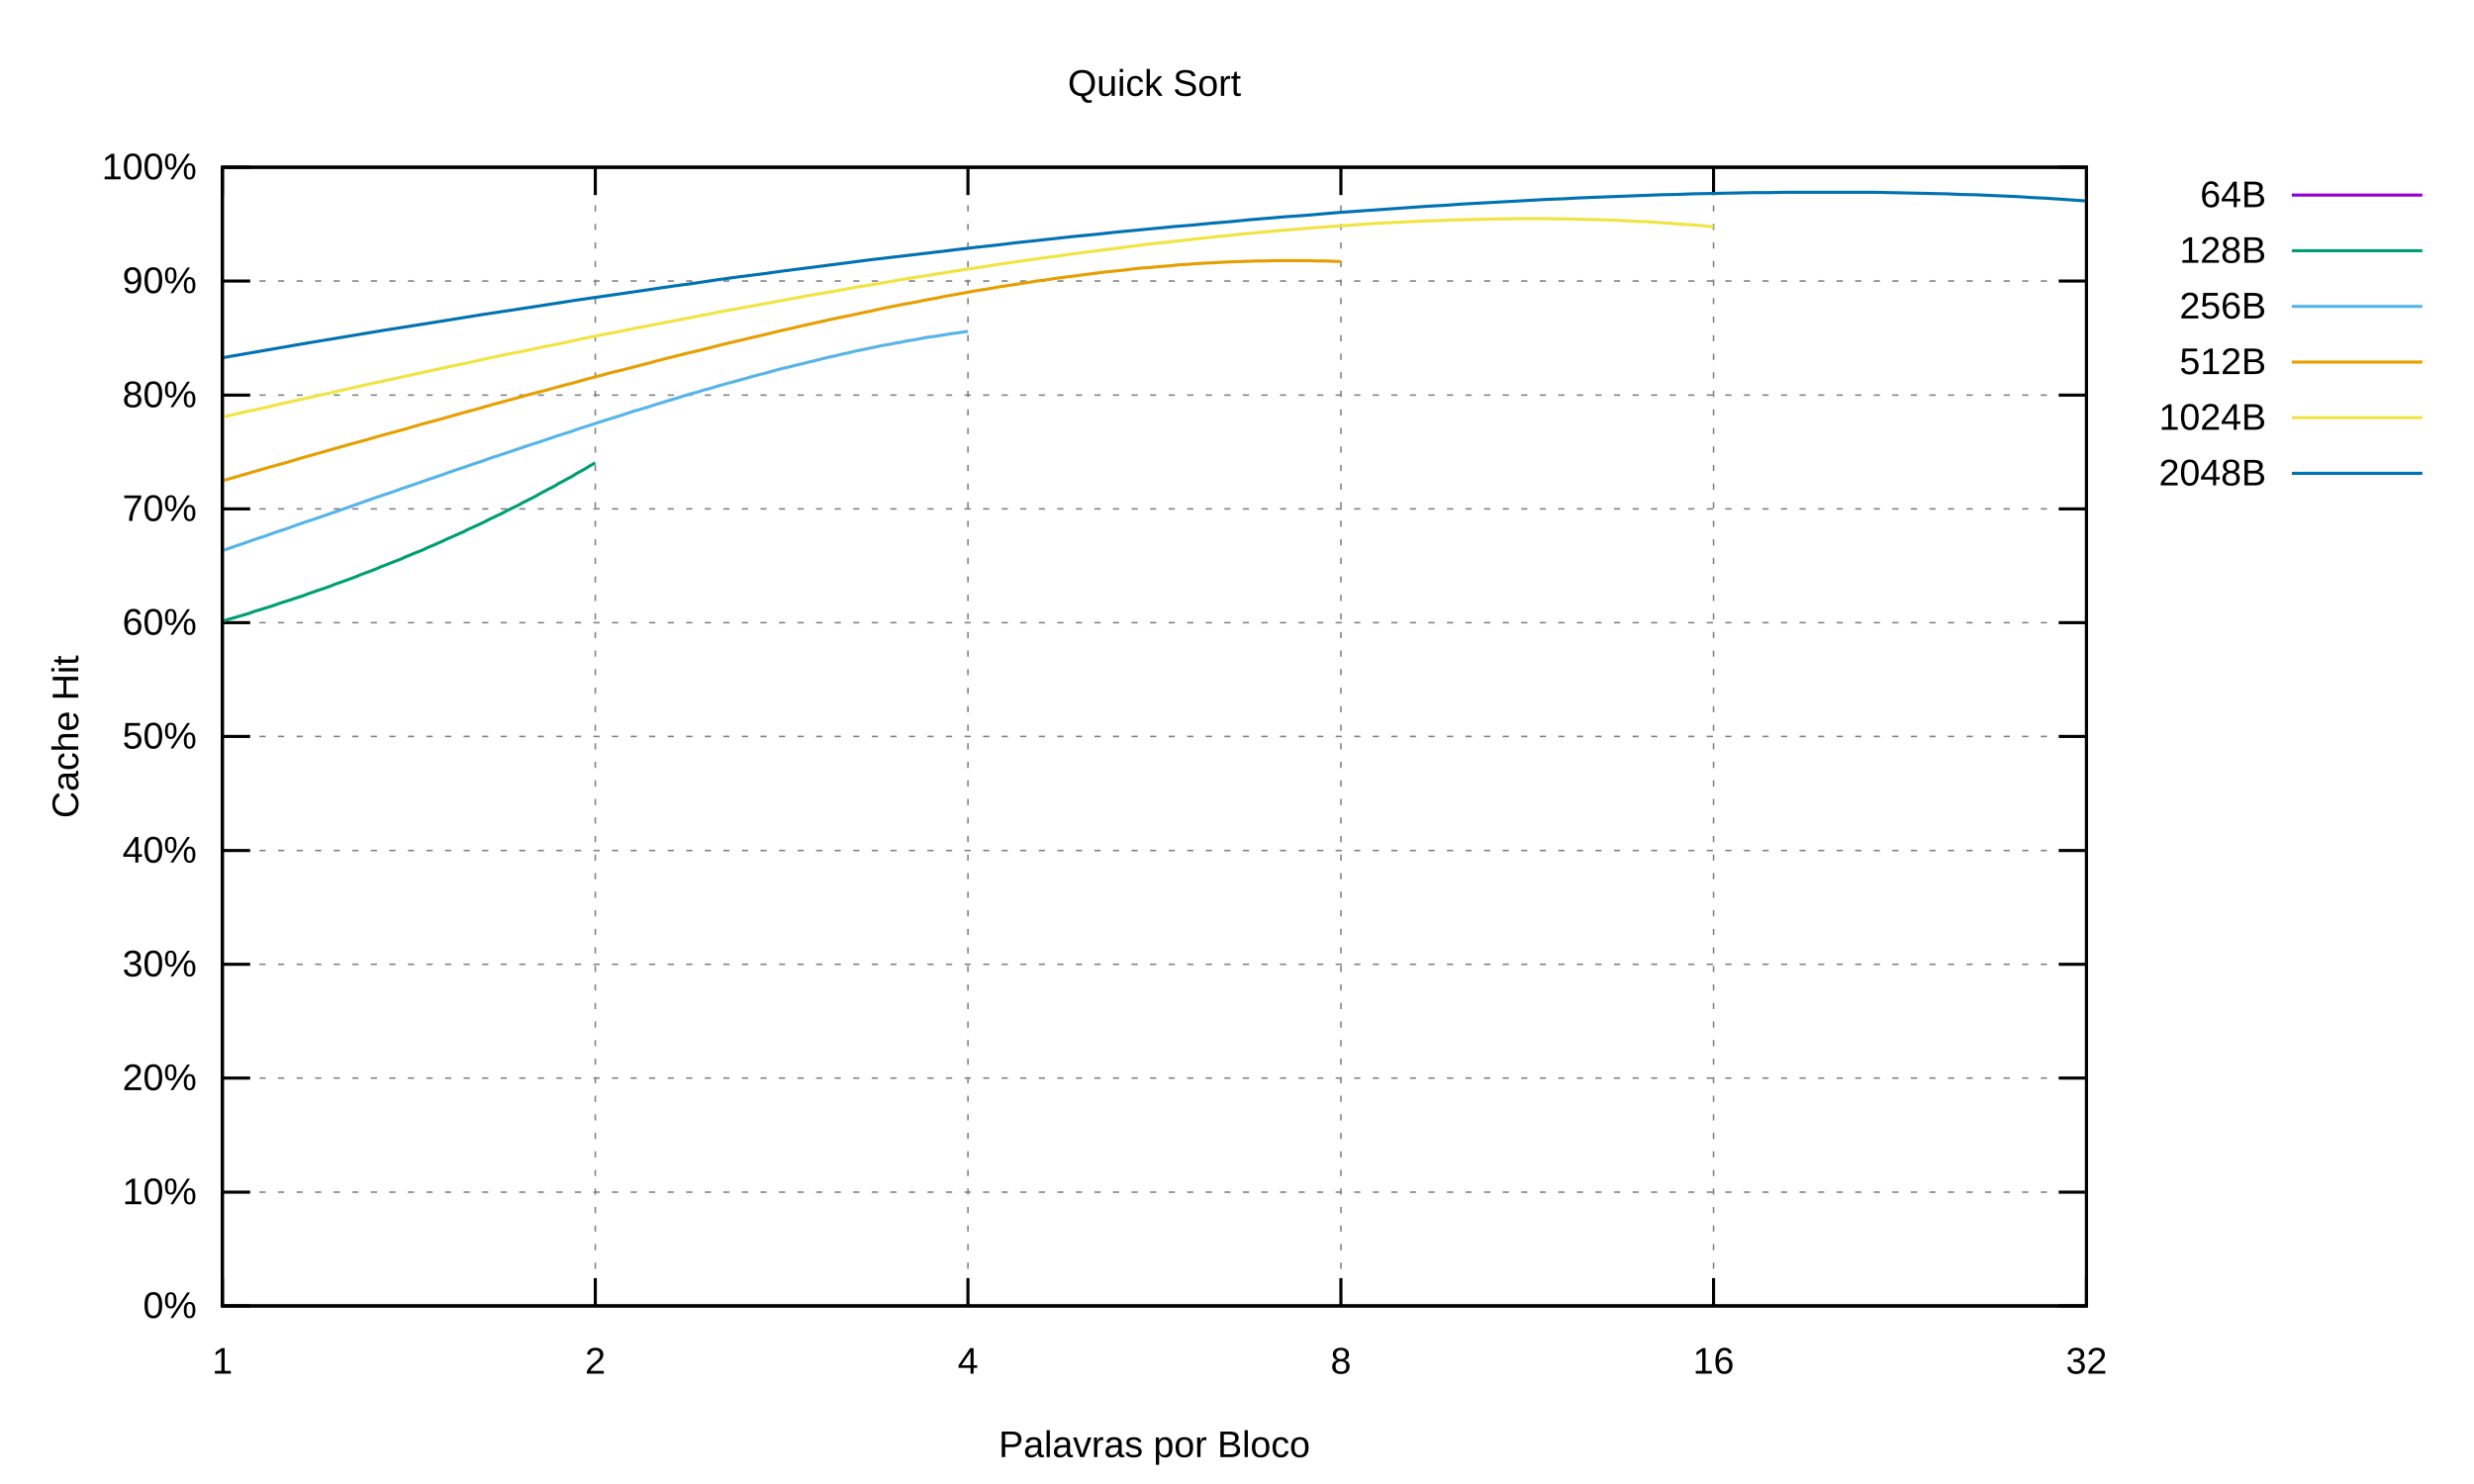
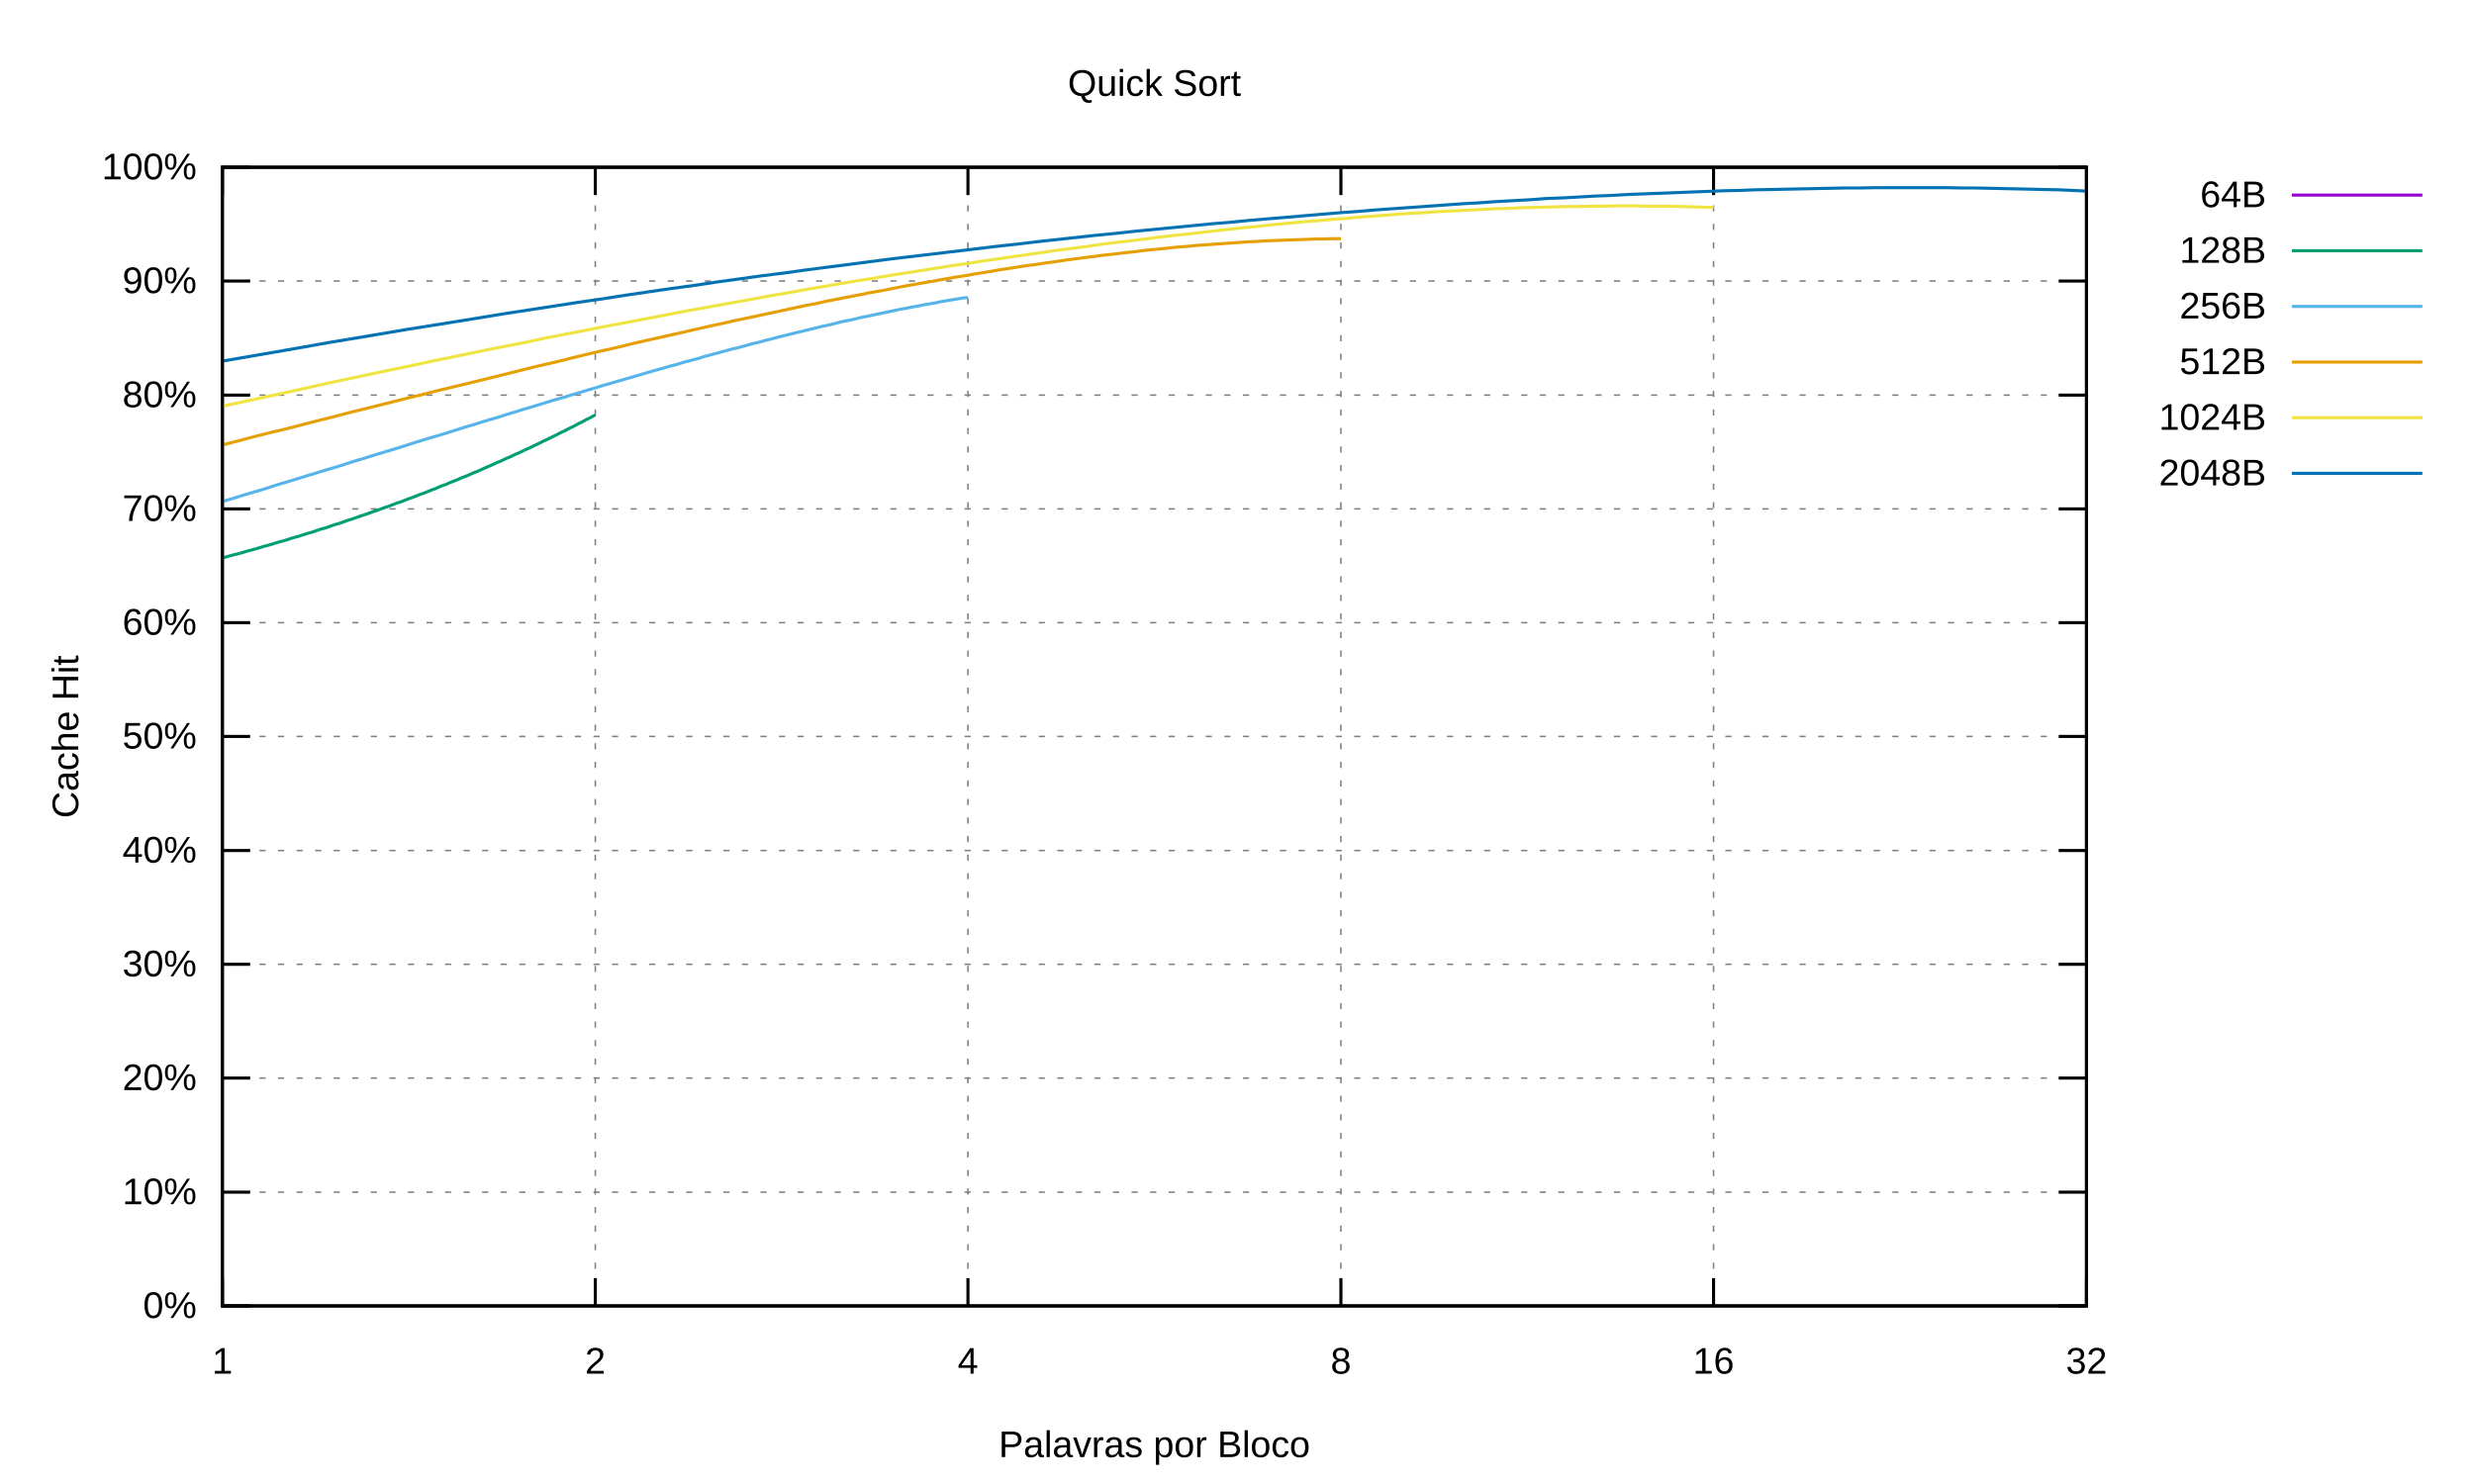
<svg xmlns="http://www.w3.org/2000/svg" xmlns:xlink="http://www.w3.org/1999/xlink" width="800" height="480" viewBox="0 0 800 480">
  <g id="gnuplot_canvas">
    <rect x="0" y="0" width="800" height="480" fill="none" />
    <defs>
      <circle id="gpDot" r="0.5" stroke-width="0.5" stroke="currentColor" />
      <path id="gpPt0" stroke-width="0.222" stroke="currentColor" d="M-1,0 h2 M0,-1 v2" />
      <path id="gpPt1" stroke-width="0.222" stroke="currentColor" d="M-1,-1 L1,1 M1,-1 L-1,1" />
      <path id="gpPt2" stroke-width="0.222" stroke="currentColor" d="M-1,0 L1,0 M0,-1 L0,1 M-1,-1 L1,1 M-1,1 L1,-1" />
      <rect id="gpPt3" stroke-width="0.222" stroke="currentColor" x="-1" y="-1" width="2" height="2" />
      <rect id="gpPt4" stroke-width="0.222" stroke="currentColor" fill="currentColor" x="-1" y="-1" width="2" height="2" />
      <circle id="gpPt5" stroke-width="0.222" stroke="currentColor" cx="0" cy="0" r="1" />
      <use xlink:href="#gpPt5" id="gpPt6" fill="currentColor" stroke="none" />
      <path id="gpPt7" stroke-width="0.222" stroke="currentColor" d="M0,-1.33 L-1.33,0.67 L1.33,0.67 z" />
      <use xlink:href="#gpPt7" id="gpPt8" fill="currentColor" stroke="none" />
      <use xlink:href="#gpPt7" id="gpPt9" stroke="currentColor" transform="rotate(180)" />
      <use xlink:href="#gpPt9" id="gpPt10" fill="currentColor" stroke="none" />
      <use xlink:href="#gpPt3" id="gpPt11" stroke="currentColor" transform="rotate(45)" />
      <use xlink:href="#gpPt11" id="gpPt12" fill="currentColor" stroke="none" />
      <path id="gpPt13" stroke-width="0.222" stroke="currentColor" d="M0,1.330 L1.265,0.411 L0.782,-1.067 L-0.782,-1.076 L-1.265,0.411 z" />
      <use xlink:href="#gpPt13" id="gpPt14" fill="currentColor" stroke="none" />
      <filter id="textbox" filterUnits="objectBoundingBox" x="0" y="0" height="1" width="1">
        <feFlood flood-color="white" flood-opacity="1" result="bgnd" />
        <feComposite in="SourceGraphic" in2="bgnd" operator="atop" />
      </filter>
      <filter id="greybox" filterUnits="objectBoundingBox" x="0" y="0" height="1" width="1">
        <feFlood flood-color="lightgrey" flood-opacity="1" result="grey" />
        <feComposite in="SourceGraphic" in2="grey" operator="atop" />
      </filter>
    </defs>
    <g fill="none" color="white" stroke="currentColor" stroke-width="1.00" stroke-linecap="butt" stroke-linejoin="miter">
</g>
    <g fill="none" color="black" stroke="currentColor" stroke-width="1.00" stroke-linecap="butt" stroke-linejoin="miter">
</g>
    <g fill="none" color="black" stroke="black" stroke-width="0.50" stroke-linecap="butt" stroke-linejoin="miter">
</g>
    <g fill="none" color="gray" stroke="currentColor" stroke-width="0.50" stroke-linecap="butt" stroke-linejoin="miter">
      <path stroke="gray" stroke-dasharray="2,4" class="gridline" d="M71.9,422.4 L674.7,422.4  " />
    </g>
    <g fill="none" color="gray" stroke="gray" stroke-width="1.00" stroke-linecap="butt" stroke-linejoin="miter">
</g>
    <g fill="none" color="black" stroke="currentColor" stroke-width="1.00" stroke-linecap="butt" stroke-linejoin="miter">
      <path stroke="black" d="M71.9,422.4 L80.9,422.4 M674.7,422.4 L665.7,422.4  " />
      <g transform="translate(63.6,426.3)" stroke="none" fill="black" font-family="Arial" font-size="12.00" text-anchor="end">
        <text>
          <tspan font-family="Arial">0%</tspan>
        </text>
      </g>
    </g>
    <g fill="none" color="black" stroke="currentColor" stroke-width="1.00" stroke-linecap="butt" stroke-linejoin="miter">
</g>
    <g fill="none" color="black" stroke="black" stroke-width="0.50" stroke-linecap="butt" stroke-linejoin="miter">
</g>
    <g fill="none" color="gray" stroke="currentColor" stroke-width="0.50" stroke-linecap="butt" stroke-linejoin="miter">
      <path stroke="gray" stroke-dasharray="2,4" class="gridline" d="M71.9,385.6 L674.7,385.6  " />
    </g>
    <g fill="none" color="gray" stroke="gray" stroke-width="1.00" stroke-linecap="butt" stroke-linejoin="miter">
</g>
    <g fill="none" color="black" stroke="currentColor" stroke-width="1.00" stroke-linecap="butt" stroke-linejoin="miter">
      <path stroke="black" d="M71.9,385.6 L80.9,385.6 M674.7,385.6 L665.7,385.6  " />
      <g transform="translate(63.6,389.5)" stroke="none" fill="black" font-family="Arial" font-size="12.00" text-anchor="end">
        <text>
          <tspan font-family="Arial">10%</tspan>
        </text>
      </g>
    </g>
    <g fill="none" color="black" stroke="currentColor" stroke-width="1.00" stroke-linecap="butt" stroke-linejoin="miter">
</g>
    <g fill="none" color="black" stroke="black" stroke-width="0.50" stroke-linecap="butt" stroke-linejoin="miter">
</g>
    <g fill="none" color="gray" stroke="currentColor" stroke-width="0.50" stroke-linecap="butt" stroke-linejoin="miter">
      <path stroke="gray" stroke-dasharray="2,4" class="gridline" d="M71.9,348.7 L674.7,348.7  " />
    </g>
    <g fill="none" color="gray" stroke="gray" stroke-width="1.00" stroke-linecap="butt" stroke-linejoin="miter">
</g>
    <g fill="none" color="black" stroke="currentColor" stroke-width="1.00" stroke-linecap="butt" stroke-linejoin="miter">
      <path stroke="black" d="M71.9,348.7 L80.9,348.7 M674.7,348.7 L665.7,348.7  " />
      <g transform="translate(63.6,352.6)" stroke="none" fill="black" font-family="Arial" font-size="12.00" text-anchor="end">
        <text>
          <tspan font-family="Arial">20%</tspan>
        </text>
      </g>
    </g>
    <g fill="none" color="black" stroke="currentColor" stroke-width="1.00" stroke-linecap="butt" stroke-linejoin="miter">
</g>
    <g fill="none" color="black" stroke="black" stroke-width="0.50" stroke-linecap="butt" stroke-linejoin="miter">
</g>
    <g fill="none" color="gray" stroke="currentColor" stroke-width="0.50" stroke-linecap="butt" stroke-linejoin="miter">
      <path stroke="gray" stroke-dasharray="2,4" class="gridline" d="M71.9,311.9 L674.7,311.9  " />
    </g>
    <g fill="none" color="gray" stroke="gray" stroke-width="1.00" stroke-linecap="butt" stroke-linejoin="miter">
</g>
    <g fill="none" color="black" stroke="currentColor" stroke-width="1.00" stroke-linecap="butt" stroke-linejoin="miter">
      <path stroke="black" d="M71.9,311.9 L80.9,311.9 M674.7,311.9 L665.7,311.9  " />
      <g transform="translate(63.6,315.8)" stroke="none" fill="black" font-family="Arial" font-size="12.00" text-anchor="end">
        <text>
          <tspan font-family="Arial">30%</tspan>
        </text>
      </g>
    </g>
    <g fill="none" color="black" stroke="currentColor" stroke-width="1.00" stroke-linecap="butt" stroke-linejoin="miter">
</g>
    <g fill="none" color="black" stroke="black" stroke-width="0.50" stroke-linecap="butt" stroke-linejoin="miter">
</g>
    <g fill="none" color="gray" stroke="currentColor" stroke-width="0.50" stroke-linecap="butt" stroke-linejoin="miter">
      <path stroke="gray" stroke-dasharray="2,4" class="gridline" d="M71.9,275.1 L674.7,275.1  " />
    </g>
    <g fill="none" color="gray" stroke="gray" stroke-width="1.00" stroke-linecap="butt" stroke-linejoin="miter">
</g>
    <g fill="none" color="black" stroke="currentColor" stroke-width="1.00" stroke-linecap="butt" stroke-linejoin="miter">
      <path stroke="black" d="M71.9,275.1 L80.9,275.1 M674.7,275.1 L665.7,275.1  " />
      <g transform="translate(63.6,279.0)" stroke="none" fill="black" font-family="Arial" font-size="12.00" text-anchor="end">
        <text>
          <tspan font-family="Arial">40%</tspan>
        </text>
      </g>
    </g>
    <g fill="none" color="black" stroke="currentColor" stroke-width="1.00" stroke-linecap="butt" stroke-linejoin="miter">
</g>
    <g fill="none" color="black" stroke="black" stroke-width="0.50" stroke-linecap="butt" stroke-linejoin="miter">
</g>
    <g fill="none" color="gray" stroke="currentColor" stroke-width="0.50" stroke-linecap="butt" stroke-linejoin="miter">
      <path stroke="gray" stroke-dasharray="2,4" class="gridline" d="M71.9,238.2 L674.7,238.2  " />
    </g>
    <g fill="none" color="gray" stroke="gray" stroke-width="1.00" stroke-linecap="butt" stroke-linejoin="miter">
</g>
    <g fill="none" color="black" stroke="currentColor" stroke-width="1.00" stroke-linecap="butt" stroke-linejoin="miter">
      <path stroke="black" d="M71.9,238.2 L80.9,238.2 M674.7,238.2 L665.7,238.2  " />
      <g transform="translate(63.6,242.1)" stroke="none" fill="black" font-family="Arial" font-size="12.00" text-anchor="end">
        <text>
          <tspan font-family="Arial">50%</tspan>
        </text>
      </g>
    </g>
    <g fill="none" color="black" stroke="currentColor" stroke-width="1.00" stroke-linecap="butt" stroke-linejoin="miter">
</g>
    <g fill="none" color="black" stroke="black" stroke-width="0.50" stroke-linecap="butt" stroke-linejoin="miter">
</g>
    <g fill="none" color="gray" stroke="currentColor" stroke-width="0.50" stroke-linecap="butt" stroke-linejoin="miter">
      <path stroke="gray" stroke-dasharray="2,4" class="gridline" d="M71.9,201.4 L674.7,201.4  " />
    </g>
    <g fill="none" color="gray" stroke="gray" stroke-width="1.00" stroke-linecap="butt" stroke-linejoin="miter">
</g>
    <g fill="none" color="black" stroke="currentColor" stroke-width="1.00" stroke-linecap="butt" stroke-linejoin="miter">
      <path stroke="black" d="M71.9,201.4 L80.9,201.4 M674.7,201.4 L665.7,201.4  " />
      <g transform="translate(63.6,205.3)" stroke="none" fill="black" font-family="Arial" font-size="12.00" text-anchor="end">
        <text>
          <tspan font-family="Arial">60%</tspan>
        </text>
      </g>
    </g>
    <g fill="none" color="black" stroke="currentColor" stroke-width="1.00" stroke-linecap="butt" stroke-linejoin="miter">
</g>
    <g fill="none" color="black" stroke="black" stroke-width="0.50" stroke-linecap="butt" stroke-linejoin="miter">
</g>
    <g fill="none" color="gray" stroke="currentColor" stroke-width="0.50" stroke-linecap="butt" stroke-linejoin="miter">
      <path stroke="gray" stroke-dasharray="2,4" class="gridline" d="M71.9,164.6 L674.7,164.6  " />
    </g>
    <g fill="none" color="gray" stroke="gray" stroke-width="1.00" stroke-linecap="butt" stroke-linejoin="miter">
</g>
    <g fill="none" color="black" stroke="currentColor" stroke-width="1.00" stroke-linecap="butt" stroke-linejoin="miter">
      <path stroke="black" d="M71.9,164.6 L80.9,164.6 M674.7,164.6 L665.7,164.6  " />
      <g transform="translate(63.6,168.5)" stroke="none" fill="black" font-family="Arial" font-size="12.00" text-anchor="end">
        <text>
          <tspan font-family="Arial">70%</tspan>
        </text>
      </g>
    </g>
    <g fill="none" color="black" stroke="currentColor" stroke-width="1.00" stroke-linecap="butt" stroke-linejoin="miter">
</g>
    <g fill="none" color="black" stroke="black" stroke-width="0.50" stroke-linecap="butt" stroke-linejoin="miter">
</g>
    <g fill="none" color="gray" stroke="currentColor" stroke-width="0.50" stroke-linecap="butt" stroke-linejoin="miter">
      <path stroke="gray" stroke-dasharray="2,4" class="gridline" d="M71.9,127.8 L674.7,127.8  " />
    </g>
    <g fill="none" color="gray" stroke="gray" stroke-width="1.00" stroke-linecap="butt" stroke-linejoin="miter">
</g>
    <g fill="none" color="black" stroke="currentColor" stroke-width="1.00" stroke-linecap="butt" stroke-linejoin="miter">
      <path stroke="black" d="M71.9,127.8 L80.9,127.8 M674.7,127.8 L665.7,127.8  " />
      <g transform="translate(63.6,131.7)" stroke="none" fill="black" font-family="Arial" font-size="12.00" text-anchor="end">
        <text>
          <tspan font-family="Arial">80%</tspan>
        </text>
      </g>
    </g>
    <g fill="none" color="black" stroke="currentColor" stroke-width="1.00" stroke-linecap="butt" stroke-linejoin="miter">
</g>
    <g fill="none" color="black" stroke="black" stroke-width="0.50" stroke-linecap="butt" stroke-linejoin="miter">
</g>
    <g fill="none" color="gray" stroke="currentColor" stroke-width="0.50" stroke-linecap="butt" stroke-linejoin="miter">
      <path stroke="gray" stroke-dasharray="2,4" class="gridline" d="M71.9,90.9 L674.7,90.9  " />
    </g>
    <g fill="none" color="gray" stroke="gray" stroke-width="1.00" stroke-linecap="butt" stroke-linejoin="miter">
</g>
    <g fill="none" color="black" stroke="currentColor" stroke-width="1.00" stroke-linecap="butt" stroke-linejoin="miter">
      <path stroke="black" d="M71.9,90.9 L80.9,90.9 M674.7,90.9 L665.7,90.9  " />
      <g transform="translate(63.6,94.8)" stroke="none" fill="black" font-family="Arial" font-size="12.00" text-anchor="end">
        <text>
          <tspan font-family="Arial">90%</tspan>
        </text>
      </g>
    </g>
    <g fill="none" color="black" stroke="currentColor" stroke-width="1.00" stroke-linecap="butt" stroke-linejoin="miter">
</g>
    <g fill="none" color="black" stroke="black" stroke-width="0.50" stroke-linecap="butt" stroke-linejoin="miter">
</g>
    <g fill="none" color="gray" stroke="currentColor" stroke-width="0.50" stroke-linecap="butt" stroke-linejoin="miter">
      <path stroke="gray" stroke-dasharray="2,4" class="gridline" d="M71.9,54.1 L674.7,54.1  " />
    </g>
    <g fill="none" color="gray" stroke="gray" stroke-width="1.00" stroke-linecap="butt" stroke-linejoin="miter">
</g>
    <g fill="none" color="black" stroke="currentColor" stroke-width="1.00" stroke-linecap="butt" stroke-linejoin="miter">
      <path stroke="black" d="M71.9,54.1 L80.9,54.1 M674.7,54.1 L665.7,54.1  " />
      <g transform="translate(63.6,58.0)" stroke="none" fill="black" font-family="Arial" font-size="12.00" text-anchor="end">
        <text>
          <tspan font-family="Arial">100%</tspan>
        </text>
      </g>
    </g>
    <g fill="none" color="black" stroke="currentColor" stroke-width="1.00" stroke-linecap="butt" stroke-linejoin="miter">
</g>
    <g fill="none" color="black" stroke="black" stroke-width="0.50" stroke-linecap="butt" stroke-linejoin="miter">
</g>
    <g fill="none" color="gray" stroke="currentColor" stroke-width="0.50" stroke-linecap="butt" stroke-linejoin="miter">
      <path stroke="gray" stroke-dasharray="2,4" class="gridline" d="M71.9,422.4 L71.9,54.1  " />
    </g>
    <g fill="none" color="gray" stroke="gray" stroke-width="1.00" stroke-linecap="butt" stroke-linejoin="miter">
</g>
    <g fill="none" color="black" stroke="currentColor" stroke-width="1.00" stroke-linecap="butt" stroke-linejoin="miter">
      <path stroke="black" d="M71.9,422.4 L71.9,413.4 M71.9,54.1 L71.9,63.1  " />
      <g transform="translate(71.9,444.3)" stroke="none" fill="black" font-family="Arial" font-size="12.00" text-anchor="middle">
        <text>
          <tspan font-family="Arial"> 1</tspan>
        </text>
      </g>
    </g>
    <g fill="none" color="black" stroke="currentColor" stroke-width="1.00" stroke-linecap="butt" stroke-linejoin="miter">
</g>
    <g fill="none" color="black" stroke="black" stroke-width="0.50" stroke-linecap="butt" stroke-linejoin="miter">
</g>
    <g fill="none" color="gray" stroke="currentColor" stroke-width="0.50" stroke-linecap="butt" stroke-linejoin="miter">
      <path stroke="gray" stroke-dasharray="2,4" class="gridline" d="M192.5,422.4 L192.5,54.1  " />
    </g>
    <g fill="none" color="gray" stroke="gray" stroke-width="1.00" stroke-linecap="butt" stroke-linejoin="miter">
</g>
    <g fill="none" color="black" stroke="currentColor" stroke-width="1.00" stroke-linecap="butt" stroke-linejoin="miter">
      <path stroke="black" d="M192.5,422.4 L192.5,413.4 M192.5,54.1 L192.5,63.1  " />
      <g transform="translate(192.5,444.3)" stroke="none" fill="black" font-family="Arial" font-size="12.00" text-anchor="middle">
        <text>
          <tspan font-family="Arial"> 2</tspan>
        </text>
      </g>
    </g>
    <g fill="none" color="black" stroke="currentColor" stroke-width="1.00" stroke-linecap="butt" stroke-linejoin="miter">
</g>
    <g fill="none" color="black" stroke="black" stroke-width="0.50" stroke-linecap="butt" stroke-linejoin="miter">
</g>
    <g fill="none" color="gray" stroke="currentColor" stroke-width="0.50" stroke-linecap="butt" stroke-linejoin="miter">
      <path stroke="gray" stroke-dasharray="2,4" class="gridline" d="M313.0,422.4 L313.0,54.1  " />
    </g>
    <g fill="none" color="gray" stroke="gray" stroke-width="1.00" stroke-linecap="butt" stroke-linejoin="miter">
</g>
    <g fill="none" color="black" stroke="currentColor" stroke-width="1.00" stroke-linecap="butt" stroke-linejoin="miter">
      <path stroke="black" d="M313.0,422.4 L313.0,413.4 M313.0,54.1 L313.0,63.1  " />
      <g transform="translate(313.0,444.3)" stroke="none" fill="black" font-family="Arial" font-size="12.00" text-anchor="middle">
        <text>
          <tspan font-family="Arial"> 4</tspan>
        </text>
      </g>
    </g>
    <g fill="none" color="black" stroke="currentColor" stroke-width="1.00" stroke-linecap="butt" stroke-linejoin="miter">
</g>
    <g fill="none" color="black" stroke="black" stroke-width="0.50" stroke-linecap="butt" stroke-linejoin="miter">
</g>
    <g fill="none" color="gray" stroke="currentColor" stroke-width="0.50" stroke-linecap="butt" stroke-linejoin="miter">
      <path stroke="gray" stroke-dasharray="2,4" class="gridline" d="M433.6,422.4 L433.6,54.1  " />
    </g>
    <g fill="none" color="gray" stroke="gray" stroke-width="1.00" stroke-linecap="butt" stroke-linejoin="miter">
</g>
    <g fill="none" color="black" stroke="currentColor" stroke-width="1.00" stroke-linecap="butt" stroke-linejoin="miter">
      <path stroke="black" d="M433.6,422.4 L433.6,413.4 M433.6,54.1 L433.6,63.1  " />
      <g transform="translate(433.6,444.3)" stroke="none" fill="black" font-family="Arial" font-size="12.00" text-anchor="middle">
        <text>
          <tspan font-family="Arial"> 8</tspan>
        </text>
      </g>
    </g>
    <g fill="none" color="black" stroke="currentColor" stroke-width="1.00" stroke-linecap="butt" stroke-linejoin="miter">
</g>
    <g fill="none" color="black" stroke="black" stroke-width="0.50" stroke-linecap="butt" stroke-linejoin="miter">
</g>
    <g fill="none" color="gray" stroke="currentColor" stroke-width="0.50" stroke-linecap="butt" stroke-linejoin="miter">
      <path stroke="gray" stroke-dasharray="2,4" class="gridline" d="M554.1,422.4 L554.1,54.1  " />
    </g>
    <g fill="none" color="gray" stroke="gray" stroke-width="1.00" stroke-linecap="butt" stroke-linejoin="miter">
</g>
    <g fill="none" color="black" stroke="currentColor" stroke-width="1.00" stroke-linecap="butt" stroke-linejoin="miter">
      <path stroke="black" d="M554.1,422.4 L554.1,413.4 M554.1,54.1 L554.1,63.1  " />
      <g transform="translate(554.1,444.3)" stroke="none" fill="black" font-family="Arial" font-size="12.00" text-anchor="middle">
        <text>
          <tspan font-family="Arial"> 16</tspan>
        </text>
      </g>
    </g>
    <g fill="none" color="black" stroke="currentColor" stroke-width="1.00" stroke-linecap="butt" stroke-linejoin="miter">
</g>
    <g fill="none" color="black" stroke="black" stroke-width="0.50" stroke-linecap="butt" stroke-linejoin="miter">
</g>
    <g fill="none" color="gray" stroke="currentColor" stroke-width="0.50" stroke-linecap="butt" stroke-linejoin="miter">
      <path stroke="gray" stroke-dasharray="2,4" class="gridline" d="M674.7,422.4 L674.7,54.1  " />
    </g>
    <g fill="none" color="gray" stroke="gray" stroke-width="1.00" stroke-linecap="butt" stroke-linejoin="miter">
</g>
    <g fill="none" color="black" stroke="currentColor" stroke-width="1.00" stroke-linecap="butt" stroke-linejoin="miter">
      <path stroke="black" d="M674.7,422.4 L674.7,413.4 M674.7,54.1 L674.7,63.1  " />
      <g transform="translate(674.7,444.3)" stroke="none" fill="black" font-family="Arial" font-size="12.00" text-anchor="middle">
        <text>
          <tspan font-family="Arial"> 32</tspan>
        </text>
      </g>
    </g>
    <g fill="none" color="black" stroke="currentColor" stroke-width="1.00" stroke-linecap="butt" stroke-linejoin="miter">
</g>
    <g fill="none" color="black" stroke="currentColor" stroke-width="1.00" stroke-linecap="butt" stroke-linejoin="miter">
      <path stroke="black" d="M71.9,54.1 L71.9,422.4 L674.7,422.4 L674.7,54.1 L71.9,54.1 Z  " />
    </g>
    <g fill="none" color="black" stroke="currentColor" stroke-width="1.00" stroke-linecap="butt" stroke-linejoin="miter">
      <g transform="translate(25.3,238.3) rotate(270)" stroke="none" fill="black" font-family="Arial" font-size="12.00" text-anchor="middle">
        <text>
          <tspan font-family="Arial">Cache Hit</tspan>
        </text>
      </g>
    </g>
    <g fill="none" color="black" stroke="currentColor" stroke-width="1.00" stroke-linecap="butt" stroke-linejoin="miter">
      <g transform="translate(373.3,471.3)" stroke="none" fill="black" font-family="Arial" font-size="12.00" text-anchor="middle">
        <text>
          <tspan font-family="Arial">Palavras por Bloco</tspan>
        </text>
      </g>
    </g>
    <g fill="none" color="black" stroke="currentColor" stroke-width="1.00" stroke-linecap="butt" stroke-linejoin="miter">
      <g transform="translate(373.3,31.0)" stroke="none" fill="black" font-family="Arial" font-size="12.00" text-anchor="middle">
        <text>
          <tspan font-family="Arial">Quick Sort</tspan>
        </text>
      </g>
    </g>
    <g fill="none" color="black" stroke="currentColor" stroke-width="1.00" stroke-linecap="butt" stroke-linejoin="miter">
</g>
    <g id="gnuplot_plot_1">
      <g fill="none" color="black" stroke="currentColor" stroke-width="1.00" stroke-linecap="butt" stroke-linejoin="miter">
        <g transform="translate(732.8,67.0)" stroke="none" fill="black" font-family="Arial" font-size="12.00" text-anchor="end">
          <text>
            <tspan font-family="Arial">64B</tspan>
          </text>
        </g>
      </g>
      <g fill="none" color="black" stroke="currentColor" stroke-width="1.00" stroke-linecap="butt" stroke-linejoin="miter">
-         <path stroke="rgb(148,   0, 211)" d="M741.1,63.1 L783.3,63.1 M71.9,233.7  " />
+         <path stroke="rgb(148,   0, 211)" d="M741.1,63.1 L783.3,63.1 M71.9,209.9  " />
      </g>
    </g>
    <g id="gnuplot_plot_2">
      <g fill="none" color="black" stroke="currentColor" stroke-width="1.00" stroke-linecap="butt" stroke-linejoin="miter">
        <g transform="translate(732.8,85.0)" stroke="none" fill="black" font-family="Arial" font-size="12.00" text-anchor="end">
          <text>
            <tspan font-family="Arial">128B</tspan>
          </text>
        </g>
      </g>
      <g fill="none" color="black" stroke="currentColor" stroke-width="1.00" stroke-linecap="butt" stroke-linejoin="miter">
-         <path stroke="rgb(  0, 158, 115)" d="M741.1,81.1 L783.3,81.1 M71.9,200.9 L73.6,200.4 L75.4,199.9 L77.1,199.4 L78.8,198.9 L80.5,198.4   L82.1,197.8 L83.8,197.3 L85.4,196.8 L87.0,196.3 L88.6,195.8 L90.2,195.2 L91.8,194.7 L93.4,194.2   L94.9,193.7 L96.4,193.2 L98.0,192.7 L99.5,192.1 L101.0,191.6 L102.4,191.1 L103.9,190.6 L105.4,190.1   L106.8,189.6 L108.2,189.0 L109.7,188.5 L111.1,188.0 L112.5,187.5 L113.8,187.0 L115.2,186.5 L116.6,185.9   L117.9,185.4 L119.3,184.9 L120.6,184.4 L121.9,183.9 L123.2,183.3 L124.6,182.8 L125.8,182.3 L127.1,181.8   L128.4,181.3 L129.7,180.8 L130.9,180.2 L132.2,179.7 L133.4,179.2 L134.6,178.7 L135.9,178.2 L137.1,177.7   L138.3,177.1 L139.5,176.6 L140.7,176.1 L141.8,175.6 L143.0,175.1 L144.2,174.5 L145.3,174.0 L146.5,173.5   L147.6,173.0 L148.7,172.5 L149.9,172.0 L151.0,171.4 L152.1,170.9 L153.2,170.4 L154.3,169.9 L155.4,169.4   L156.5,168.9 L157.6,168.3 L158.6,167.8 L159.7,167.3 L160.7,166.8 L161.8,166.3 L162.8,165.8 L163.9,165.2   L164.9,164.7 L165.9,164.2 L167.0,163.7 L168.0,163.2 L169.0,162.6 L170.0,162.1 L171.0,161.6 L172.0,161.1   L173.0,160.6 L173.9,160.1 L174.9,159.5 L175.9,159.0 L176.8,158.5 L177.8,158.0 L178.8,157.5 L179.7,157.0   L180.6,156.4 L181.6,155.9 L182.5,155.4 L183.4,154.9 L184.4,154.4 L185.3,153.9 L186.2,153.3 L187.1,152.8   L188.0,152.3 L188.9,151.8 L189.8,151.3 L190.7,150.7 L191.6,150.2 L192.5,149.7  " />
+         <path stroke="rgb(  0, 158, 115)" d="M741.1,81.1 L783.3,81.1 M71.9,180.5 L73.6,180.0 L75.4,179.5 L77.1,179.1 L78.8,178.6 L80.5,178.1   L82.1,177.7 L83.8,177.2 L85.4,176.7 L87.0,176.3 L88.6,175.8 L90.2,175.3 L91.8,174.9 L93.4,174.4   L94.9,173.9 L96.4,173.5 L98.0,173.0 L99.5,172.5 L101.0,172.1 L102.4,171.6 L103.9,171.1 L105.4,170.7   L106.8,170.2 L108.2,169.7 L109.7,169.3 L111.1,168.8 L112.5,168.3 L113.8,167.9 L115.2,167.4 L116.6,166.9   L117.9,166.5 L119.3,166.0 L120.6,165.5 L121.9,165.1 L123.2,164.6 L124.6,164.1 L125.8,163.7 L127.1,163.2   L128.4,162.7 L129.7,162.3 L130.9,161.8 L132.2,161.3 L133.4,160.9 L134.6,160.4 L135.9,159.9 L137.1,159.5   L138.3,159.0 L139.5,158.5 L140.7,158.1 L141.8,157.6 L143.0,157.1 L144.2,156.7 L145.3,156.2 L146.5,155.7   L147.6,155.3 L148.7,154.8 L149.9,154.3 L151.0,153.9 L152.1,153.4 L153.2,152.9 L154.3,152.5 L155.4,152.0   L156.5,151.5 L157.6,151.0 L158.6,150.6 L159.7,150.1 L160.7,149.6 L161.8,149.2 L162.8,148.7 L163.9,148.2   L164.9,147.8 L165.9,147.3 L167.0,146.8 L168.0,146.4 L169.0,145.9 L170.0,145.4 L171.0,145.0 L172.0,144.5   L173.0,144.0 L173.9,143.6 L174.9,143.1 L175.9,142.6 L176.8,142.2 L177.8,141.7 L178.8,141.2 L179.7,140.8   L180.6,140.3 L181.6,139.8 L182.5,139.4 L183.4,138.9 L184.4,138.4 L185.3,138.0 L186.2,137.5 L187.1,137.0   L188.0,136.6 L188.9,136.1 L189.8,135.6 L190.7,135.2 L191.6,134.7 L192.5,134.2  " />
      </g>
    </g>
    <g id="gnuplot_plot_3">
      <g fill="none" color="black" stroke="currentColor" stroke-width="1.00" stroke-linecap="butt" stroke-linejoin="miter">
        <g transform="translate(732.8,103.0)" stroke="none" fill="black" font-family="Arial" font-size="12.00" text-anchor="end">
          <text>
            <tspan font-family="Arial">256B</tspan>
          </text>
        </g>
      </g>
      <g fill="none" color="black" stroke="currentColor" stroke-width="1.00" stroke-linecap="butt" stroke-linejoin="miter">
-         <path stroke="rgb( 86, 180, 233)" d="M741.1,99.1 L783.3,99.1 M71.9,178.1 L75.4,176.9 L78.9,175.7 L82.3,174.5 L85.7,173.4 L89.0,172.2   L92.4,171.1 L95.7,169.9 L98.9,168.8 L102.2,167.7 L105.4,166.6 L108.6,165.5 L111.7,164.4 L114.8,163.3   L117.9,162.2 L121.0,161.1 L124.0,160.1 L127.0,159.1 L130.0,158.0 L133.0,157.0 L135.9,156.0 L138.8,155.0   L141.7,154.0 L144.6,153.0 L147.4,152.0 L150.2,151.1 L153.0,150.1 L155.8,149.2 L158.5,148.2 L161.3,147.3   L164.0,146.4 L166.7,145.5 L169.3,144.6 L172.0,143.7 L174.6,142.9 L177.2,142.0 L179.8,141.1 L182.4,140.3   L184.9,139.5 L187.4,138.6 L189.9,137.8 L192.4,137.0 L194.9,136.2 L197.4,135.4 L199.8,134.7 L202.2,133.9   L204.6,133.1 L207.0,132.4 L209.4,131.7 L211.8,130.9 L214.1,130.2 L216.4,129.5 L218.8,128.8 L221.0,128.1   L223.3,127.4 L225.6,126.8 L227.8,126.1 L230.1,125.5 L232.3,124.8 L234.5,124.2 L236.7,123.6 L238.9,123.0   L241.1,122.4 L243.2,121.8 L245.4,121.2 L247.5,120.7 L249.6,120.1 L251.7,119.5 L253.8,119.0 L255.9,118.5   L257.9,118.0 L260.0,117.5 L262.0,117.0 L264.1,116.5 L266.1,116.0 L268.1,115.5 L270.1,115.1 L272.0,114.6   L274.0,114.2 L276.0,113.7 L277.9,113.3 L279.9,112.9 L281.8,112.5 L283.7,112.1 L285.6,111.7 L287.5,111.4   L289.4,111.0 L291.3,110.7 L293.1,110.3 L295.0,110.0 L296.8,109.7 L298.7,109.3 L300.5,109.0 L302.3,108.8   L304.1,108.5 L305.9,108.2 L307.7,107.9 L309.5,107.7 L311.3,107.4 L313.0,107.2  " />
+         <path stroke="rgb( 86, 180, 233)" d="M741.1,99.1 L783.3,99.1 M71.9,162.2 L75.4,161.2 L78.9,160.1 L82.3,159.1 L85.7,158.1 L89.0,157.0   L92.4,156.0 L95.7,155.0 L98.9,154.0 L102.2,153.0 L105.4,152.0 L108.6,151.1 L111.7,150.1 L114.8,149.1   L117.9,148.2 L121.0,147.2 L124.0,146.3 L127.0,145.4 L130.0,144.5 L133.0,143.5 L135.9,142.6 L138.8,141.7   L141.7,140.9 L144.6,140.0 L147.4,139.1 L150.2,138.2 L153.0,137.4 L155.8,136.5 L158.5,135.7 L161.3,134.9   L164.0,134.0 L166.7,133.2 L169.3,132.4 L172.0,131.6 L174.6,130.8 L177.2,130.0 L179.8,129.2 L182.4,128.5   L184.9,127.7 L187.4,127.0 L189.9,126.2 L192.4,125.5 L194.9,124.7 L197.4,124.0 L199.8,123.3 L202.2,122.6   L204.6,121.9 L207.0,121.2 L209.4,120.5 L211.8,119.8 L214.1,119.2 L216.4,118.5 L218.8,117.9 L221.0,117.2   L223.3,116.6 L225.6,116.0 L227.8,115.3 L230.1,114.7 L232.3,114.1 L234.5,113.5 L236.7,112.9 L238.9,112.4   L241.1,111.8 L243.2,111.2 L245.4,110.7 L247.5,110.1 L249.6,109.6 L251.7,109.0 L253.8,108.5 L255.9,108.0   L257.9,107.5 L260.0,107.0 L262.0,106.5 L264.1,106.0 L266.1,105.5 L268.1,105.1 L270.1,104.6 L272.0,104.1   L274.0,103.7 L276.0,103.3 L277.9,102.8 L279.9,102.4 L281.8,102.0 L283.7,101.6 L285.6,101.2 L287.5,100.8   L289.4,100.4 L291.3,100.0 L293.1,99.7 L295.0,99.3 L296.8,99.0 L298.7,98.6 L300.5,98.3 L302.3,98.0   L304.1,97.6 L305.9,97.3 L307.7,97.0 L309.5,96.7 L311.3,96.4 L313.0,96.2  " />
      </g>
    </g>
    <g id="gnuplot_plot_4">
      <g fill="none" color="black" stroke="currentColor" stroke-width="1.00" stroke-linecap="butt" stroke-linejoin="miter">
        <g transform="translate(732.8,121.0)" stroke="none" fill="black" font-family="Arial" font-size="12.00" text-anchor="end">
          <text>
            <tspan font-family="Arial">512B</tspan>
          </text>
        </g>
      </g>
      <g fill="none" color="black" stroke="currentColor" stroke-width="1.00" stroke-linecap="butt" stroke-linejoin="miter">
-         <path stroke="rgb(230, 159,   0)" d="M741.1,117.1 L783.3,117.1 M71.9,155.5 L77.1,154.0 L82.3,152.5 L87.5,151.0 L92.6,149.6 L97.6,148.1   L102.6,146.7 L107.5,145.3 L112.4,143.9 L117.3,142.6 L122.1,141.2 L126.9,139.9 L131.6,138.6 L136.3,137.2   L140.9,136.0 L145.5,134.7 L150.1,133.4 L154.6,132.2 L159.1,130.9 L163.5,129.7 L167.9,128.5 L172.3,127.3   L176.6,126.2 L180.9,125.0 L185.2,123.9 L189.4,122.7 L193.6,121.6 L197.7,120.5 L201.9,119.5 L206.0,118.4   L210.0,117.4 L214.0,116.3 L218.0,115.3 L222.0,114.3 L225.9,113.4 L229.9,112.4 L233.7,111.4 L237.6,110.5   L241.4,109.6 L245.2,108.7 L249.0,107.8 L252.7,106.9 L256.4,106.1 L260.1,105.2 L263.8,104.4 L267.4,103.6   L271.0,102.8 L274.6,102.1 L278.2,101.3 L281.7,100.6 L285.2,99.8 L288.7,99.1 L292.2,98.4 L295.6,97.8   L299.0,97.1 L302.4,96.5 L305.8,95.8 L309.2,95.2 L312.5,94.6 L315.8,94.0 L319.1,93.5 L322.4,92.9   L325.6,92.4 L328.9,91.9 L332.1,91.4 L335.3,90.9 L338.4,90.5 L341.6,90.0 L344.7,89.6 L347.8,89.2   L350.9,88.8 L354.0,88.4 L357.1,88.0 L360.1,87.7 L363.2,87.4 L366.2,87.0 L369.1,86.7 L372.1,86.5   L375.1,86.2 L378.0,86.0 L380.9,85.7 L383.8,85.5 L386.7,85.3 L389.6,85.1 L392.5,85.0 L395.3,84.8   L398.1,84.7 L401.0,84.6 L403.8,84.5 L406.5,84.4 L409.3,84.4 L412.1,84.3 L414.8,84.3 L417.5,84.3   L420.2,84.3 L422.9,84.3 L425.6,84.4 L428.3,84.4 L430.9,84.5 L433.6,84.6  " />
+         <path stroke="rgb(230, 159,   0)" d="M741.1,117.1 L783.3,117.1 M71.9,143.9 L77.1,142.6 L82.3,141.2 L87.5,139.9 L92.6,138.7 L97.6,137.4   L102.6,136.1 L107.5,134.9 L112.4,133.6 L117.3,132.4 L122.1,131.2 L126.9,130.0 L131.6,128.8 L136.3,127.7   L140.9,126.5 L145.5,125.4 L150.1,124.3 L154.6,123.2 L159.1,122.1 L163.5,121.0 L167.9,119.9 L172.3,118.8   L176.6,117.8 L180.9,116.8 L185.2,115.7 L189.4,114.7 L193.6,113.7 L197.7,112.8 L201.9,111.8 L206.0,110.8   L210.0,109.9 L214.0,109.0 L218.0,108.1 L222.0,107.2 L225.9,106.3 L229.9,105.4 L233.7,104.6 L237.6,103.7   L241.4,102.9 L245.2,102.1 L249.0,101.3 L252.7,100.5 L256.4,99.7 L260.1,98.9 L263.8,98.2 L267.4,97.4   L271.0,96.7 L274.6,96.0 L278.2,95.3 L281.7,94.6 L285.2,94.0 L288.7,93.3 L292.2,92.6 L295.6,92.0   L299.0,91.4 L302.4,90.8 L305.8,90.2 L309.2,89.6 L312.5,89.1 L315.8,88.5 L319.1,88.0 L322.4,87.4   L325.6,86.9 L328.9,86.4 L332.1,85.9 L335.3,85.5 L338.4,85.0 L341.6,84.6 L344.7,84.1 L347.8,83.7   L350.9,83.3 L354.0,82.9 L357.1,82.5 L360.1,82.2 L363.2,81.8 L366.2,81.5 L369.1,81.1 L372.1,80.8   L375.1,80.5 L378.0,80.2 L380.9,79.9 L383.8,79.7 L386.7,79.4 L389.6,79.2 L392.5,79.0 L395.3,78.8   L398.1,78.6 L401.0,78.4 L403.8,78.2 L406.5,78.1 L409.3,77.9 L412.1,77.8 L414.8,77.7 L417.5,77.6   L420.2,77.5 L422.9,77.4 L425.6,77.3 L428.3,77.3 L430.9,77.2 L433.6,77.2  " />
      </g>
    </g>
    <g id="gnuplot_plot_5">
      <g fill="none" color="black" stroke="currentColor" stroke-width="1.00" stroke-linecap="butt" stroke-linejoin="miter">
        <g transform="translate(732.8,139.0)" stroke="none" fill="black" font-family="Arial" font-size="12.00" text-anchor="end">
          <text>
            <tspan font-family="Arial">1024B</tspan>
          </text>
        </g>
      </g>
      <g fill="none" color="black" stroke="currentColor" stroke-width="1.00" stroke-linecap="butt" stroke-linejoin="miter">
-         <path stroke="rgb(240, 228,  66)" d="M741.1,135.1 L783.3,135.1 M71.9,134.9 L78.9,133.3 L85.8,131.8 L92.7,130.2 L99.5,128.7 L106.2,127.2   L112.8,125.7 L119.4,124.2 L126.0,122.8 L132.4,121.4 L138.8,120.0 L145.2,118.6 L151.5,117.3 L157.7,115.9   L163.9,114.6 L170.1,113.4 L176.1,112.1 L182.2,110.9 L188.1,109.6 L194.0,108.4 L199.9,107.3 L205.7,106.1   L211.5,105.0 L217.2,103.9 L222.9,102.8 L228.6,101.7 L234.1,100.6 L239.7,99.6 L245.2,98.6 L250.6,97.6   L256.1,96.6 L261.4,95.6 L266.8,94.7 L272.0,93.8 L277.3,92.8 L282.5,92.0 L287.7,91.1 L292.8,90.2   L297.9,89.4 L303.0,88.6 L308.0,87.8 L313.0,87.0 L317.9,86.3 L322.9,85.5 L327.7,84.8 L332.6,84.1   L337.4,83.4 L342.2,82.8 L346.9,82.1 L351.6,81.5 L356.3,80.9 L361.0,80.3 L365.6,79.7 L370.2,79.1   L374.8,78.6 L379.3,78.1 L383.8,77.6 L388.3,77.1 L392.7,76.6 L397.1,76.2 L401.5,75.7 L405.9,75.3   L410.2,74.9 L414.5,74.5 L418.8,74.2 L423.1,73.8 L427.3,73.5 L431.5,73.2 L435.7,72.9 L439.8,72.6   L444.0,72.3 L448.1,72.1 L452.1,71.9 L456.2,71.7 L460.2,71.5 L464.2,71.4 L468.2,71.2 L472.2,71.1   L476.1,71.0 L480.1,70.9 L484.0,70.8 L487.8,70.8 L491.7,70.7 L495.5,70.7 L499.3,70.7 L503.1,70.8   L506.9,70.8 L510.6,70.9 L514.4,71.0 L518.1,71.1 L521.8,71.2 L525.4,71.4 L529.1,71.6 L532.7,71.7   L536.3,72.0 L539.9,72.2 L543.5,72.5 L547.1,72.7 L550.6,73.0 L554.1,73.4  " />
+         <path stroke="rgb(240, 228,  66)" d="M741.1,135.1 L783.3,135.1 M71.9,131.4 L78.9,129.9 L85.8,128.4 L92.7,126.9 L99.5,125.4 L106.2,123.9   L112.8,122.5 L119.4,121.1 L126.0,119.7 L132.4,118.4 L138.8,117.0 L145.2,115.7 L151.5,114.4 L157.7,113.1   L163.9,111.9 L170.1,110.7 L176.1,109.4 L182.2,108.2 L188.1,107.1 L194.0,105.9 L199.9,104.8 L205.7,103.7   L211.5,102.6 L217.2,101.5 L222.9,100.4 L228.6,99.4 L234.1,98.4 L239.7,97.4 L245.2,96.4 L250.6,95.4   L256.1,94.5 L261.4,93.5 L266.8,92.6 L272.0,91.7 L277.3,90.8 L282.5,90.0 L287.7,89.1 L292.8,88.3   L297.9,87.5 L303.0,86.7 L308.0,85.9 L313.0,85.2 L317.9,84.4 L322.9,83.7 L327.7,83.0 L332.6,82.3   L337.4,81.6 L342.2,80.9 L346.9,80.3 L351.6,79.7 L356.3,79.0 L361.0,78.4 L365.6,77.9 L370.2,77.3   L374.8,76.7 L379.3,76.2 L383.8,75.7 L388.3,75.2 L392.7,74.7 L397.1,74.2 L401.5,73.7 L405.9,73.3   L410.2,72.8 L414.5,72.4 L418.8,72.0 L423.1,71.6 L427.3,71.3 L431.5,70.9 L435.7,70.6 L439.8,70.2   L444.0,69.9 L448.1,69.6 L452.1,69.3 L456.2,69.0 L460.2,68.8 L464.2,68.5 L468.2,68.3 L472.2,68.1   L476.1,67.9 L480.1,67.7 L484.0,67.5 L487.8,67.4 L491.7,67.2 L495.5,67.1 L499.3,67.0 L503.1,66.9   L506.9,66.8 L510.6,66.8 L514.4,66.7 L518.1,66.7 L521.8,66.6 L525.4,66.6 L529.1,66.6 L532.7,66.7   L536.3,66.7 L539.9,66.7 L543.5,66.8 L547.1,66.9 L550.6,67.0 L554.1,67.1  " />
      </g>
    </g>
    <g id="gnuplot_plot_6">
      <g fill="none" color="black" stroke="currentColor" stroke-width="1.00" stroke-linecap="butt" stroke-linejoin="miter">
        <g transform="translate(732.8,157.0)" stroke="none" fill="black" font-family="Arial" font-size="12.00" text-anchor="end">
          <text>
            <tspan font-family="Arial">2048B</tspan>
          </text>
        </g>
      </g>
      <g fill="none" color="black" stroke="currentColor" stroke-width="1.00" stroke-linecap="butt" stroke-linejoin="miter">
-         <path stroke="rgb(  0, 114, 178)" d="M741.1,153.1 L783.3,153.1 M71.9,115.7 L80.6,114.2 L89.3,112.7 L97.9,111.2 L106.3,109.8 L114.7,108.4   L123.1,107.0 L131.3,105.7 L139.5,104.4 L147.6,103.1 L155.6,101.8 L163.5,100.6 L171.4,99.4 L179.2,98.2   L186.9,97.0 L194.6,95.9 L202.2,94.8 L209.7,93.7 L217.2,92.6 L224.6,91.6 L231.9,90.5 L239.2,89.5   L246.4,88.6 L253.6,87.6 L260.7,86.7 L267.7,85.8 L274.7,84.9 L281.6,84.0 L288.5,83.2 L295.3,82.4   L302.1,81.6 L308.8,80.8 L315.5,80.0 L322.1,79.3 L328.6,78.5 L335.2,77.8 L341.6,77.1 L348.0,76.4   L354.4,75.8 L360.7,75.1 L367.0,74.5 L373.3,73.9 L379.4,73.3 L385.6,72.8 L391.7,72.2 L397.8,71.7   L403.8,71.1 L409.8,70.6 L415.7,70.1 L421.6,69.7 L427.4,69.2 L433.3,68.7 L439.0,68.3 L444.8,67.9   L450.5,67.5 L456.1,67.1 L461.8,66.7 L467.4,66.4 L472.9,66.0 L478.4,65.7 L483.9,65.4 L489.4,65.1   L494.8,64.8 L500.2,64.5 L505.5,64.3 L510.9,64.0 L516.1,63.8 L521.4,63.6 L526.6,63.4 L531.8,63.2   L537.0,63.0 L542.1,62.9 L547.2,62.7 L552.3,62.6 L557.3,62.5 L562.3,62.4 L567.3,62.3 L572.3,62.3   L577.2,62.2 L582.1,62.2 L587.0,62.2 L591.8,62.2 L596.6,62.2 L601.4,62.2 L606.2,62.2 L610.9,62.3   L615.6,62.4 L620.3,62.5 L625.0,62.6 L629.6,62.7 L634.2,62.9 L638.8,63.0 L643.4,63.2 L647.9,63.4   L652.5,63.6 L657.0,63.9 L661.4,64.1 L665.9,64.4 L670.3,64.7 L674.7,65.0  " />
+         <path stroke="rgb(  0, 114, 178)" d="M741.1,153.1 L783.3,153.1 M71.9,116.8 L80.6,115.3 L89.3,113.8 L97.9,112.3 L106.3,110.8 L114.7,109.4   L123.1,108.0 L131.3,106.6 L139.5,105.3 L147.6,104.0 L155.6,102.7 L163.5,101.4 L171.4,100.2 L179.2,99.0   L186.9,97.8 L194.6,96.7 L202.2,95.5 L209.7,94.4 L217.2,93.3 L224.6,92.3 L231.9,91.2 L239.2,90.2   L246.4,89.2 L253.6,88.3 L260.7,87.3 L267.7,86.4 L274.7,85.5 L281.6,84.6 L288.5,83.7 L295.3,82.9   L302.1,82.1 L308.8,81.3 L315.5,80.5 L322.1,79.7 L328.6,79.0 L335.2,78.2 L341.6,77.5 L348.0,76.8   L354.4,76.1 L360.7,75.5 L367.0,74.8 L373.3,74.2 L379.4,73.6 L385.6,73.0 L391.7,72.4 L397.8,71.9   L403.8,71.3 L409.8,70.8 L415.7,70.3 L421.6,69.8 L427.4,69.3 L433.3,68.8 L439.0,68.4 L444.8,67.9   L450.5,67.5 L456.1,67.1 L461.8,66.7 L467.4,66.3 L472.9,65.9 L478.4,65.6 L483.9,65.2 L489.4,64.9   L494.8,64.6 L500.2,64.2 L505.5,64.0 L510.9,63.7 L516.1,63.4 L521.4,63.2 L526.6,62.9 L531.8,62.7   L537.0,62.5 L542.1,62.3 L547.2,62.1 L552.3,61.9 L557.3,61.7 L562.3,61.6 L567.3,61.4 L572.3,61.3   L577.2,61.2 L582.1,61.1 L587.0,61.0 L591.8,60.9 L596.6,60.8 L601.4,60.8 L606.2,60.7 L610.9,60.7   L615.6,60.7 L620.3,60.7 L625.0,60.7 L629.6,60.7 L634.2,60.8 L638.8,60.8 L643.4,60.9 L647.9,61.0   L652.5,61.1 L657.0,61.2 L661.4,61.3 L665.9,61.4 L670.3,61.6 L674.7,61.8  " />
      </g>
    </g>
    <g fill="none" color="white" stroke="rgb(  0, 114, 178)" stroke-width="2.00" stroke-linecap="butt" stroke-linejoin="miter">
</g>
    <g fill="none" color="black" stroke="currentColor" stroke-width="2.00" stroke-linecap="butt" stroke-linejoin="miter">
</g>
    <g fill="none" color="black" stroke="black" stroke-width="1.00" stroke-linecap="butt" stroke-linejoin="miter">
</g>
    <g fill="none" color="black" stroke="currentColor" stroke-width="1.00" stroke-linecap="butt" stroke-linejoin="miter">
      <path stroke="black" d="M71.9,54.1 L71.9,422.4 L674.7,422.4 L674.7,54.1 L71.9,54.1 Z  " />
    </g>
    <g fill="none" color="black" stroke="currentColor" stroke-width="1.00" stroke-linecap="butt" stroke-linejoin="miter">
</g>
  </g>
</svg>
